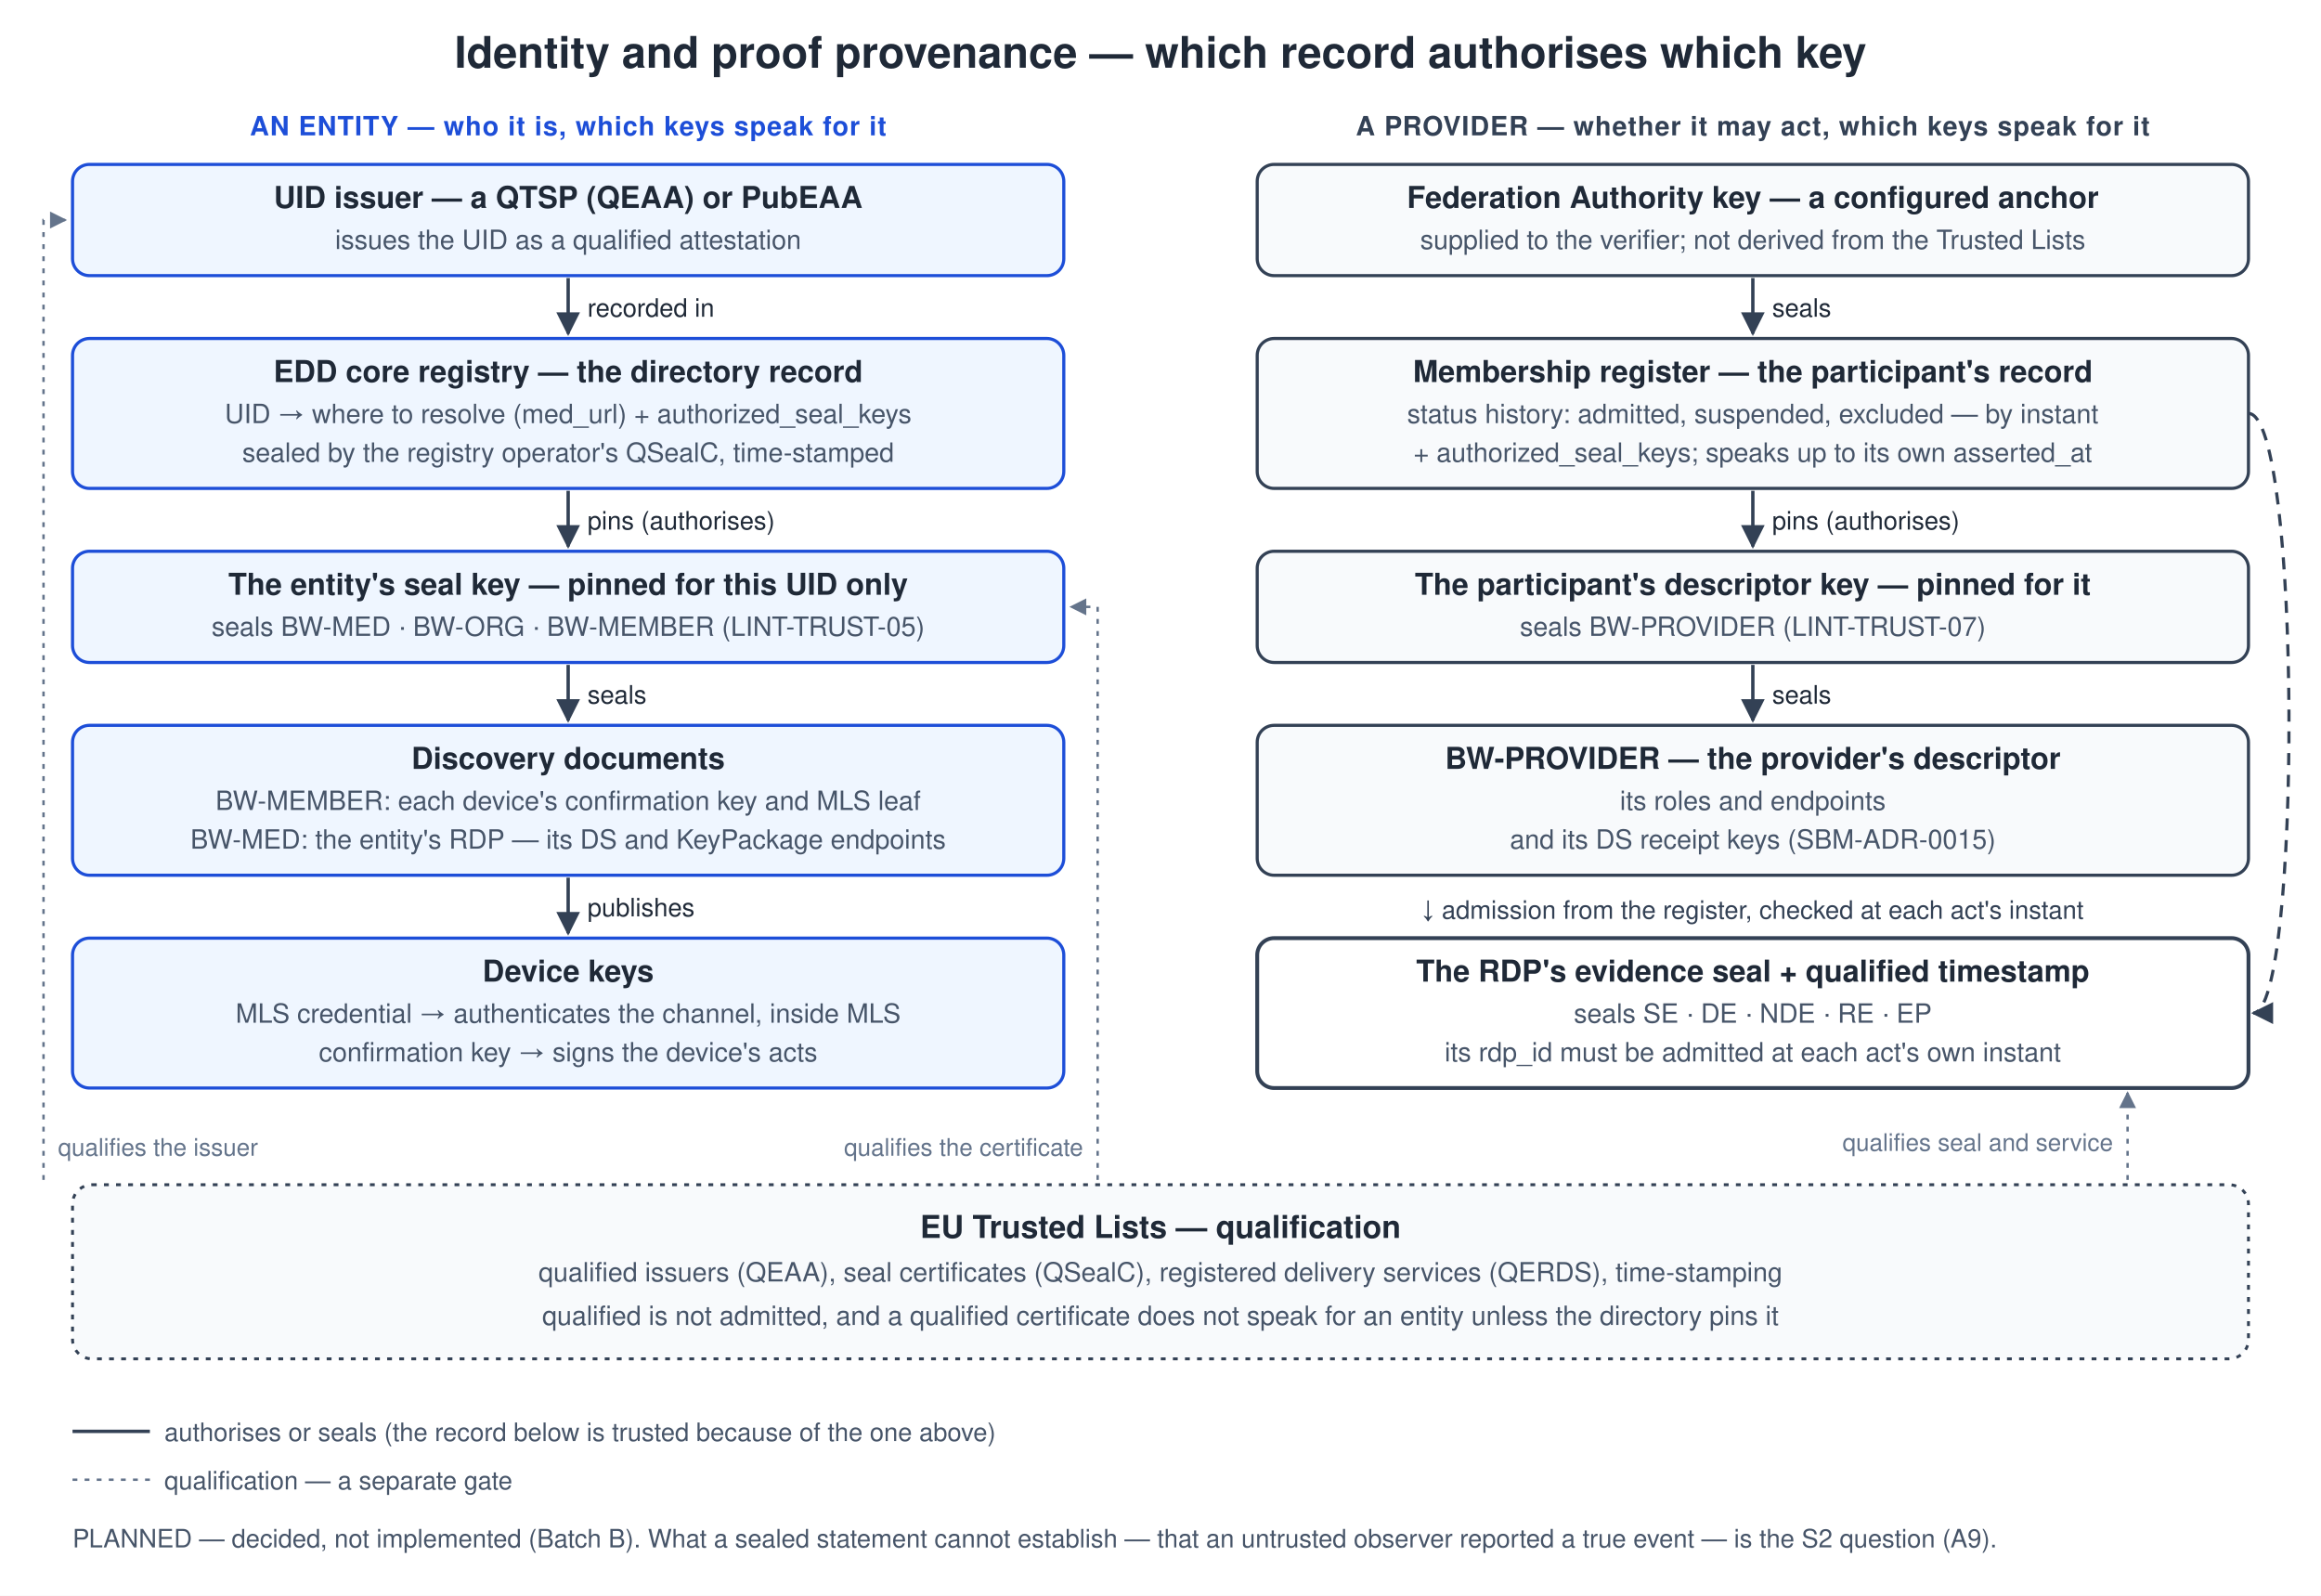
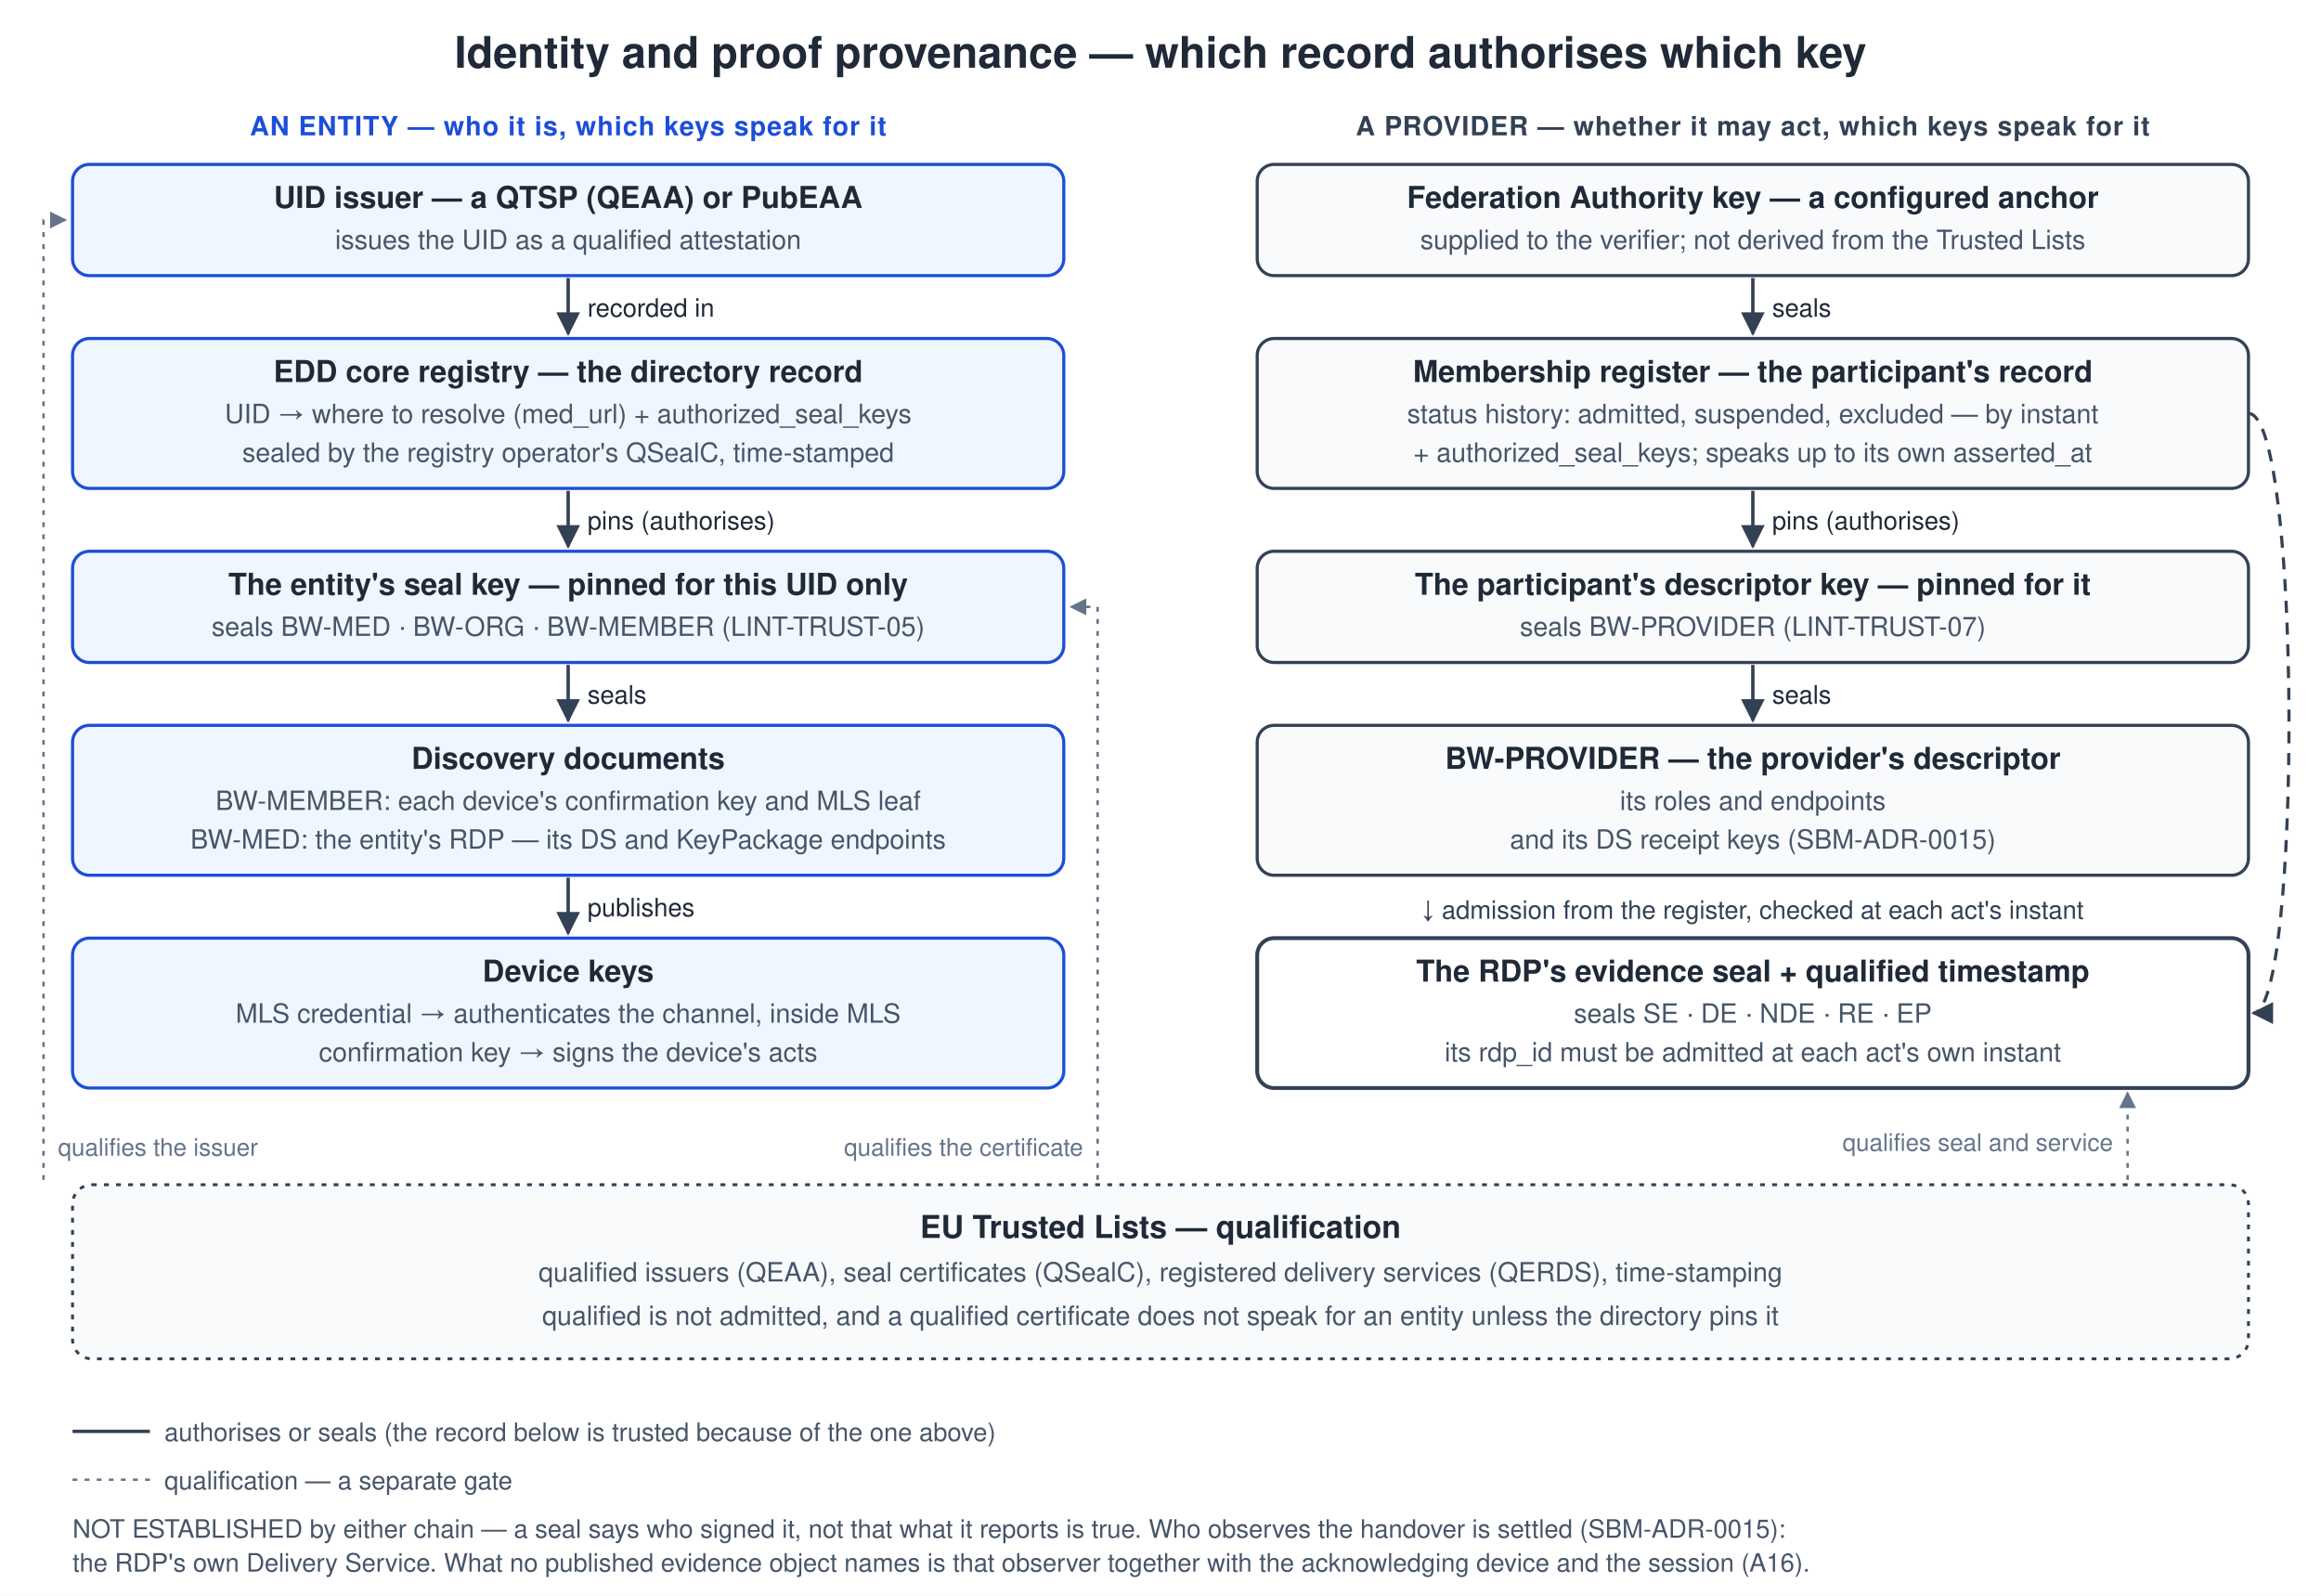
<svg xmlns="http://www.w3.org/2000/svg" viewBox="0 0 960 660" font-family="Helvetica, Arial, sans-serif" role="img">
  <defs>
    <marker id="a" viewBox="0 0 10 10" refX="9" refY="5" markerWidth="7" markerHeight="7" orient="auto-start-reverse">
      <path d="M 0 0 L 10 5 L 0 10 z" fill="#334155" />
    </marker>
    <marker id="g" viewBox="0 0 10 10" refX="9" refY="5" markerWidth="7" markerHeight="7" orient="auto-start-reverse">
      <path d="M 0 0 L 10 5 L 0 10 z" fill="#64748b" />
    </marker>
  </defs>
  <rect x="0" y="0" width="960" height="660" fill="#ffffff" />
  <text x="480" y="28" text-anchor="middle" font-size="18" font-weight="bold" fill="#1f2937">Identity and proof provenance — which record authorises which key</text>
  <text x="235" y="56" text-anchor="middle" font-size="11" font-weight="bold" fill="#1d4ed8" letter-spacing="0.4">AN ENTITY — who it is, which keys speak for it</text>
  <text x="725" y="56" text-anchor="middle" font-size="11" font-weight="bold" fill="#334155" letter-spacing="0.4">A PROVIDER — whether it may act, which keys speak for it</text>
  <g font-size="11" fill="#475569">
    <rect x="30" y="68" width="410" height="46" rx="7" fill="#eff6ff" stroke="#1d4ed8" stroke-width="1.3" />
    <text x="235" y="86" text-anchor="middle" font-size="12.5" font-weight="bold" fill="#1f2937">UID issuer — a QTSP (QEAA) or PubEAA</text>
    <text x="235" y="103" text-anchor="middle">issues the UID as a qualified attestation</text>
    <rect x="30" y="140" width="410" height="62" rx="7" fill="#eff6ff" stroke="#1d4ed8" stroke-width="1.3" />
    <text x="235" y="158" text-anchor="middle" font-size="12.5" font-weight="bold" fill="#1f2937">EDD core registry — the directory record</text>
    <text x="235" y="175" text-anchor="middle">UID → where to resolve (med_url) + authorized_seal_keys</text>
    <text x="235" y="191" text-anchor="middle">sealed by the registry operator's QSealC, time-stamped</text>
    <rect x="30" y="228" width="410" height="46" rx="7" fill="#eff6ff" stroke="#1d4ed8" stroke-width="1.3" />
    <text x="235" y="246" text-anchor="middle" font-size="12.5" font-weight="bold" fill="#1f2937">The entity's seal key — pinned for this UID only</text>
    <text x="235" y="263" text-anchor="middle">seals BW-MED · BW-ORG · BW-MEMBER (LINT-TRUST-05)</text>
    <rect x="30" y="300" width="410" height="62" rx="7" fill="#eff6ff" stroke="#1d4ed8" stroke-width="1.3" />
    <text x="235" y="318" text-anchor="middle" font-size="12.5" font-weight="bold" fill="#1f2937">Discovery documents</text>
    <text x="235" y="335" text-anchor="middle">BW-MEMBER: each device's confirmation key and MLS leaf</text>
    <text x="235" y="351" text-anchor="middle">BW-MED: the entity's RDP — its DS and KeyPackage endpoints</text>
    <rect x="30" y="388" width="410" height="62" rx="7" fill="#eff6ff" stroke="#1d4ed8" stroke-width="1.3" />
    <text x="235" y="406" text-anchor="middle" font-size="12.5" font-weight="bold" fill="#1f2937">Device keys</text>
    <text x="235" y="423" text-anchor="middle">MLS credential → authenticates the channel, inside MLS</text>
    <text x="235" y="439" text-anchor="middle">confirmation key → signs the device's acts</text>
    <rect x="520" y="68" width="410" height="46" rx="7" fill="#f8fafc" stroke="#334155" stroke-width="1.3" />
    <text x="725" y="86" text-anchor="middle" font-size="12.5" font-weight="bold" fill="#1f2937">Federation Authority key — a configured anchor</text>
    <text x="725" y="103" text-anchor="middle">supplied to the verifier; not derived from the Trusted Lists</text>
    <rect x="520" y="140" width="410" height="62" rx="7" fill="#f8fafc" stroke="#334155" stroke-width="1.3" />
    <text x="725" y="158" text-anchor="middle" font-size="12.5" font-weight="bold" fill="#1f2937">Membership register — the participant's record</text>
    <text x="725" y="175" text-anchor="middle">status history: admitted, suspended, excluded — by instant</text>
    <text x="725" y="191" text-anchor="middle">+ authorized_seal_keys; speaks up to its own asserted_at</text>
    <rect x="520" y="228" width="410" height="46" rx="7" fill="#f8fafc" stroke="#334155" stroke-width="1.3" />
    <text x="725" y="246" text-anchor="middle" font-size="12.5" font-weight="bold" fill="#1f2937">The participant's descriptor key — pinned for it</text>
    <text x="725" y="263" text-anchor="middle">seals BW-PROVIDER (LINT-TRUST-07)</text>
    <rect x="520" y="300" width="410" height="62" rx="7" fill="#f8fafc" stroke="#334155" stroke-width="1.3" />
    <text x="725" y="318" text-anchor="middle" font-size="12.5" font-weight="bold" fill="#1f2937">BW-PROVIDER — the provider's descriptor</text>
    <text x="725" y="335" text-anchor="middle">its roles and endpoints</text>
    <text x="725" y="351" text-anchor="middle">and its DS receipt keys (SBM-ADR-0015)</text>
    <rect x="520" y="388" width="410" height="62" rx="7" fill="#ffffff" stroke="#334155" stroke-width="1.6" />
    <text x="725" y="406" text-anchor="middle" font-size="12.5" font-weight="bold" fill="#1f2937">The RDP's evidence seal + qualified timestamp</text>
    <text x="725" y="423" text-anchor="middle">seals SE · DE · NDE · RE · EP</text>
    <text x="725" y="439" text-anchor="middle">its rdp_id must be admitted at each act's own instant</text>
  </g>
  <g font-size="10.5" fill="#1f2937">
    <line x1="235" y1="115" x2="235" y2="138" stroke="#334155" stroke-width="1.4" marker-end="url(#a)" />
    <text x="243" y="131">recorded in</text>
    <line x1="235" y1="203" x2="235" y2="226" stroke="#334155" stroke-width="1.4" marker-end="url(#a)" />
    <text x="243" y="219">pins (authorises)</text>
    <line x1="235" y1="275" x2="235" y2="298" stroke="#334155" stroke-width="1.4" marker-end="url(#a)" />
    <text x="243" y="291">seals</text>
    <line x1="235" y1="363" x2="235" y2="386" stroke="#334155" stroke-width="1.4" marker-end="url(#a)" />
    <text x="243" y="379">publishes</text>
    <line x1="725" y1="115" x2="725" y2="138" stroke="#334155" stroke-width="1.4" marker-end="url(#a)" />
    <text x="733" y="131">seals</text>
    <line x1="725" y1="203" x2="725" y2="226" stroke="#334155" stroke-width="1.4" marker-end="url(#a)" />
    <text x="733" y="219">pins (authorises)</text>
    <line x1="725" y1="275" x2="725" y2="298" stroke="#334155" stroke-width="1.4" marker-end="url(#a)" />
    <text x="733" y="291">seals</text>
  </g>
  <path d="M 930 171 C 952 171, 952 419, 932 419" fill="none" stroke="#334155" stroke-width="1.3" stroke-dasharray="5 4" marker-end="url(#a)" />
  <text x="725" y="380" text-anchor="middle" font-size="10.5" fill="#334155">↓ admission from the register, checked at each act's instant</text>
  <rect x="30" y="490" width="900" height="72" rx="8" fill="#f8fafc" stroke="#334155" stroke-width="1.2" stroke-dasharray="2 3" />
  <text x="480" y="512" text-anchor="middle" font-size="13" font-weight="bold" fill="#1f2937">EU Trusted Lists — qualification</text>
  <text x="480" y="530" text-anchor="middle" font-size="11" fill="#475569">qualified issuers (QEAA), seal certificates (QSealC), registered delivery services (QERDS), time-stamping</text>
  <text x="480" y="548" text-anchor="middle" font-size="11" fill="#475569">qualified is not admitted, and a qualified certificate does not speak for an entity unless the directory pins it</text>
  <g stroke="#64748b" stroke-width="1" stroke-dasharray="2 3" fill="none">
    <path d="M 18 488 L 18 91 L 27 91" marker-end="url(#g)" />
    <path d="M 454 488 L 454 251 L 443 251" marker-end="url(#g)" />
    <line x1="880" y1="488" x2="880" y2="452" marker-end="url(#g)" />
  </g>
  <text x="24" y="478" font-size="10" fill="#64748b">qualifies the issuer</text>
  <text x="448" y="478" font-size="10" fill="#64748b" text-anchor="end">qualifies the certificate</text>
  <text x="874" y="476" font-size="10" fill="#64748b" text-anchor="end">qualifies seal and service</text>
  <g font-size="10.5" fill="#475569">
    <line x1="30" y1="592" x2="62" y2="592" stroke="#334155" stroke-width="1.4" />
    <text x="68" y="596">authorises or seals (the record below is trusted because of the one above)</text>
    <line x1="30" y1="612" x2="62" y2="612" stroke="#64748b" stroke-width="1" stroke-dasharray="2 3" />
    <text x="68" y="616">qualification — a separate gate</text>
-     <text x="30" y="640">PLANNED — decided, not implemented (Batch B). What a sealed statement cannot establish — that an untrusted observer reported a true event — is the S2 question (A9).</text>
+     <text x="30" y="636">NOT ESTABLISHED by either chain — a seal says who signed it, not that what it reports is true. Who observes the handover is settled (SBM-ADR-0015):</text>
+     <text x="30" y="650">the RDP's own Delivery Service. What no published evidence object names is that observer together with the acknowledging device and the session (A16).</text>
  </g>
</svg>
